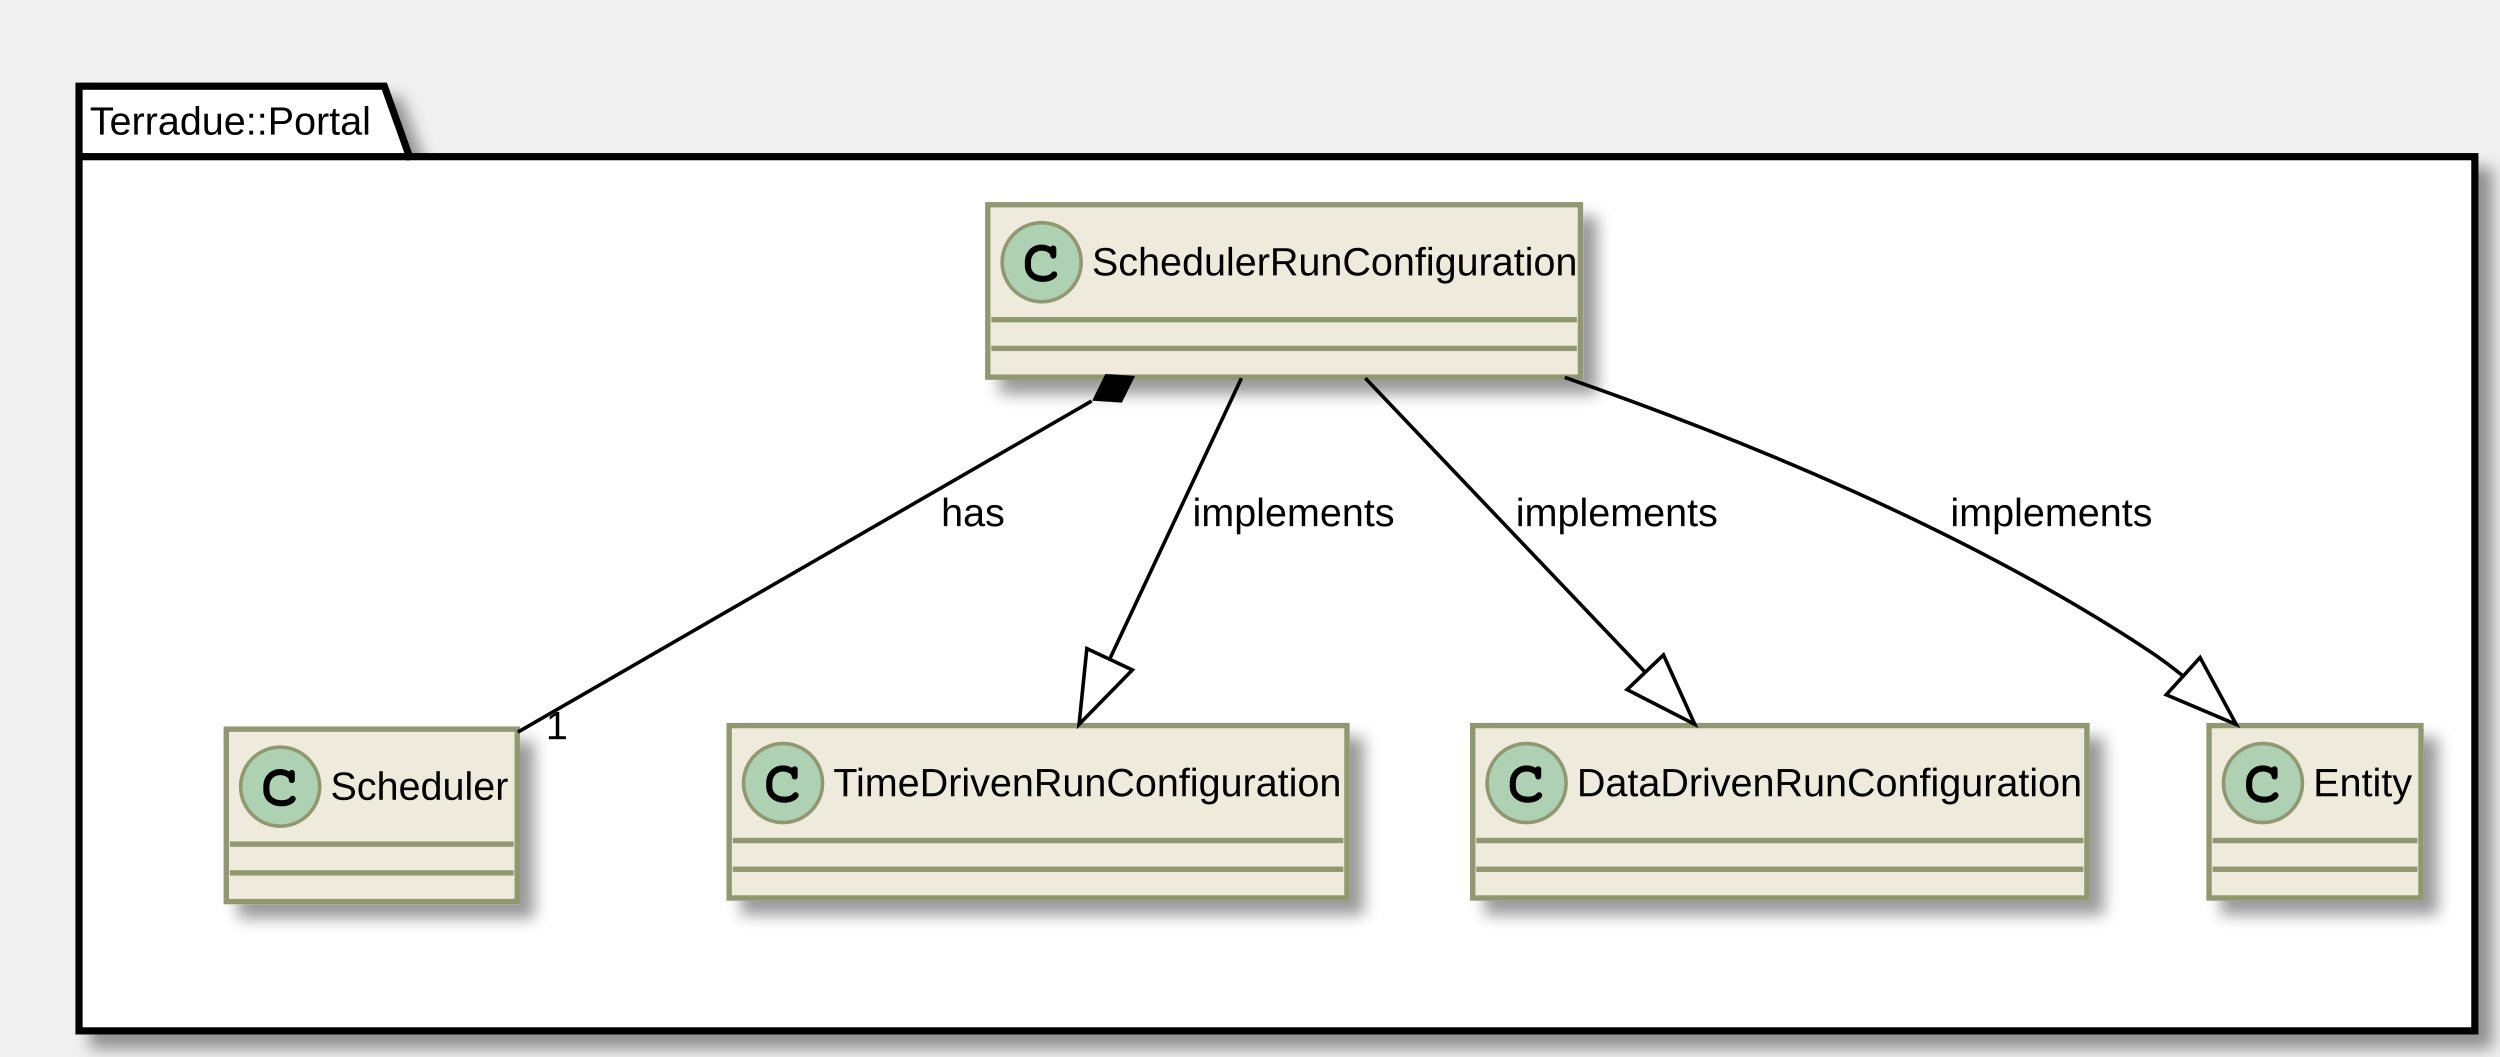
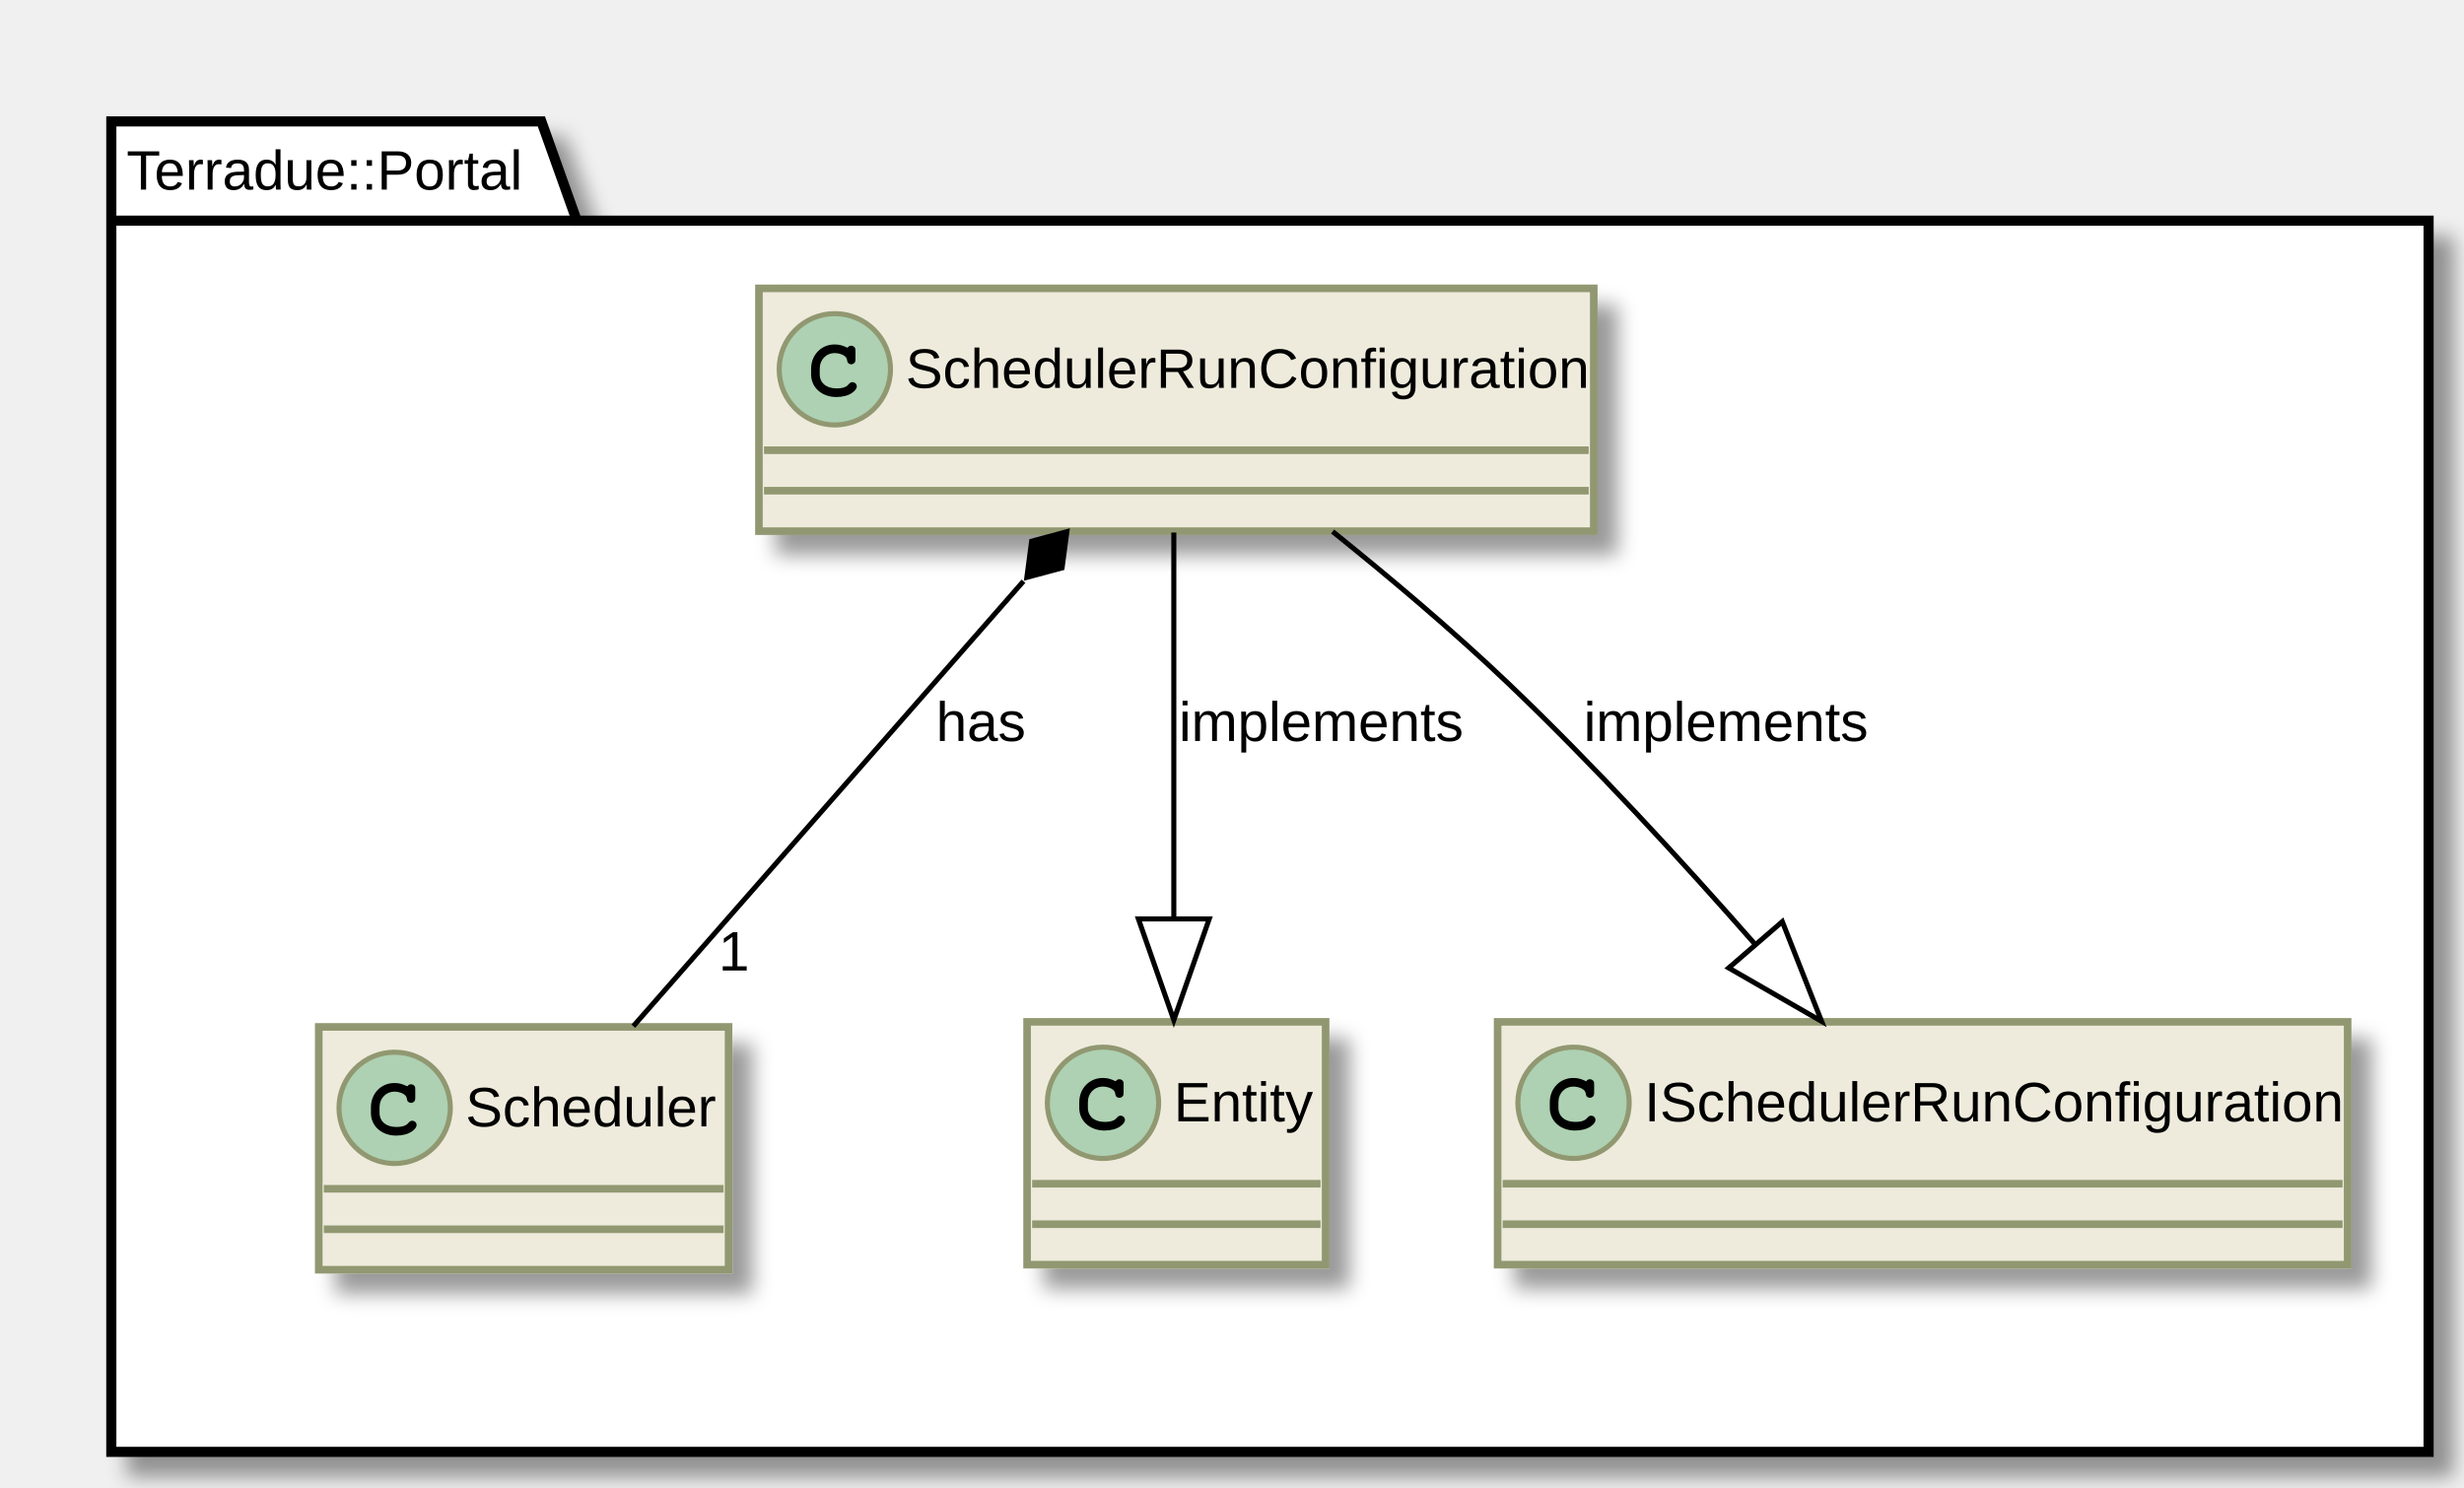
- <svg xmlns="http://www.w3.org/2000/svg" xmlns:xlink="http://www.w3.org/1999/xlink" height="294pt" style="width:696px;height:294px;" version="1.1" viewBox="0 0 696 294" width="696pt">
+ <svg xmlns="http://www.w3.org/2000/svg" xmlns:xlink="http://www.w3.org/1999/xlink" height="294pt" style="width:487px;height:294px;" version="1.1" viewBox="0 0 487 294" width="487pt">
  <defs>
    <filter height="300%" id="f1" width="300%" x="-1" y="-1">
      <feGaussianBlur result="blurOut" stdDeviation="2.0" />
      <feColorMatrix in="blurOut" result="blurOut2" type="matrix" values="0 0 0 0 0 0 0 0 0 0 0 0 0 0 0 0 0 0 .4 0" />
      <feOffset dx="4.0" dy="4.0" in="blurOut2" result="blurOut3" />
      <feBlend in="SourceGraphic" in2="blurOut3" mode="normal" />
    </filter>
  </defs>
  <g>
-     <polygon fill="#FFFFFF" filter="url(#f1)" points="22,24,107,24,114,43.618,689,43.618,689,287,22,287,22,24" style="stroke: #000000; stroke-width: 2.0;" />
+     <polygon fill="#FFFFFF" filter="url(#f1)" points="22,24,107,24,114,43.618,480,43.618,480,287,22,287,22,24" style="stroke: #000000; stroke-width: 2.0;" />
    <line style="stroke: #000000; stroke-width: 2.0;" x1="22" x2="114" y1="43.618" y2="43.618" />
    <text fill="#000000" font-family="Arial" font-size="11" lengthAdjust="spacingAndGlyphs" textLength="79" x="25" y="37.483">Terradue::Portal</text>
    <a target="_top" xlink:href="../information/classes/class_terradue_1_1_portal_1_1_scheduler_run_configuration.html" xlink:title="../information/classes/class_terradue_1_1_portal_1_1_scheduler_run_configuration.html">
-       <rect fill="#EEEBDC" filter="url(#f1)" height="48" style="stroke: #919871; stroke-width: 1.5;" width="165" x="275" y="57" />
-       <ellipse cx="290" cy="73" fill="#ADD1B2" rx="11" ry="11" style="stroke: #919871; stroke-width: 1.0;" />
-       <path d="M292.344,68.672 C291.406,68.234 290.812,68.094 289.938,68.094 C287.312,68.094 285.312,70.172 285.312,72.891 L285.312,74.016 C285.312,76.594 287.422,78.484 290.312,78.484 C291.531,78.484 292.688,78.188 293.438,77.641 C294.016,77.234 294.344,76.781 294.344,76.391 C294.344,75.938 293.953,75.547 293.484,75.547 C293.266,75.547 293.062,75.625 292.875,75.812 C292.422,76.297 292.422,76.297 292.234,76.391 C291.812,76.656 291.125,76.781 290.359,76.781 C288.312,76.781 287.016,75.688 287.016,73.984 L287.016,72.891 C287.016,71.109 288.266,69.797 290,69.797 C290.578,69.797 291.188,69.953 291.656,70.203 C292.141,70.484 292.312,70.703 292.406,71.109 C292.469,71.516 292.5,71.641 292.641,71.766 C292.781,71.906 293.016,72.016 293.234,72.016 C293.5,72.016 293.766,71.875 293.938,71.656 C294.047,71.5 294.078,71.312 294.078,70.891 L294.078,69.469 C294.078,69.031 294.062,68.906 293.969,68.75 C293.812,68.484 293.531,68.344 293.234,68.344 C292.938,68.344 292.734,68.438 292.516,68.75 L292.344,68.672 Z " />
-       <text fill="#000000" font-family="Arial" font-size="11" lengthAdjust="spacingAndGlyphs" textLength="133" x="304" y="76.674">SchedulerRunConfiguration</text>
-       <line style="stroke: #919871; stroke-width: 1.5;" x1="276" x2="439" y1="89" y2="89" />
-       <line style="stroke: #919871; stroke-width: 1.5;" x1="276" x2="439" y1="97" y2="97" />
+       <rect fill="#EEEBDC" filter="url(#f1)" height="48" style="stroke: #919871; stroke-width: 1.5;" width="165" x="150" y="57" />
+       <ellipse cx="165" cy="73" fill="#ADD1B2" rx="11" ry="11" style="stroke: #919871; stroke-width: 1.0;" />
+       <path d="M167.344,68.672 C166.406,68.234 165.812,68.094 164.938,68.094 C162.312,68.094 160.312,70.172 160.312,72.891 L160.312,74.016 C160.312,76.594 162.422,78.484 165.312,78.484 C166.531,78.484 167.688,78.188 168.438,77.641 C169.016,77.234 169.344,76.781 169.344,76.391 C169.344,75.938 168.953,75.547 168.484,75.547 C168.266,75.547 168.062,75.625 167.875,75.812 C167.422,76.297 167.422,76.297 167.234,76.391 C166.812,76.656 166.125,76.781 165.359,76.781 C163.312,76.781 162.016,75.688 162.016,73.984 L162.016,72.891 C162.016,71.109 163.266,69.797 165,69.797 C165.578,69.797 166.188,69.953 166.656,70.203 C167.141,70.484 167.312,70.703 167.406,71.109 C167.469,71.516 167.5,71.641 167.641,71.766 C167.781,71.906 168.016,72.016 168.234,72.016 C168.5,72.016 168.766,71.875 168.938,71.656 C169.047,71.5 169.078,71.312 169.078,70.891 L169.078,69.469 C169.078,69.031 169.062,68.906 168.969,68.75 C168.812,68.484 168.531,68.344 168.234,68.344 C167.938,68.344 167.734,68.438 167.516,68.75 L167.344,68.672 Z " />
+       <text fill="#000000" font-family="Arial" font-size="11" lengthAdjust="spacingAndGlyphs" textLength="133" x="179" y="76.674">SchedulerRunConfiguration</text>
+       <line style="stroke: #919871; stroke-width: 1.5;" x1="151" x2="314" y1="89" y2="89" />
+       <line style="stroke: #919871; stroke-width: 1.5;" x1="151" x2="314" y1="97" y2="97" />
    </a>
    <rect fill="#EEEBDC" filter="url(#f1)" height="48" style="stroke: #919871; stroke-width: 1.5;" width="81" x="63" y="203" />
    <ellipse cx="78" cy="219" fill="#ADD1B2" rx="11" ry="11" style="stroke: #919871; stroke-width: 1.0;" />
    <path d="M80.344,214.672 C79.406,214.234 78.812,214.094 77.938,214.094 C75.312,214.094 73.312,216.172 73.312,218.891 L73.312,220.016 C73.312,222.594 75.422,224.484 78.312,224.484 C79.531,224.484 80.688,224.188 81.438,223.641 C82.016,223.234 82.344,222.781 82.344,222.391 C82.344,221.938 81.953,221.547 81.484,221.547 C81.266,221.547 81.062,221.625 80.875,221.812 C80.422,222.297 80.422,222.297 80.234,222.391 C79.812,222.656 79.125,222.781 78.359,222.781 C76.312,222.781 75.016,221.688 75.016,219.984 L75.016,218.891 C75.016,217.109 76.266,215.797 78,215.797 C78.578,215.797 79.188,215.953 79.656,216.203 C80.141,216.484 80.312,216.703 80.406,217.109 C80.469,217.516 80.5,217.641 80.641,217.766 C80.781,217.906 81.016,218.016 81.234,218.016 C81.5,218.016 81.766,217.875 81.938,217.656 C82.047,217.5 82.078,217.312 82.078,216.891 L82.078,215.469 C82.078,215.031 82.062,214.906 81.969,214.75 C81.812,214.484 81.531,214.344 81.234,214.344 C80.938,214.344 80.734,214.438 80.516,214.75 L80.344,214.672 Z " />
    <text fill="#000000" font-family="Arial" font-size="11" lengthAdjust="spacingAndGlyphs" textLength="49" x="92" y="222.674">Scheduler</text>
    <line style="stroke: #919871; stroke-width: 1.5;" x1="64" x2="143" y1="235" y2="235" />
    <line style="stroke: #919871; stroke-width: 1.5;" x1="64" x2="143" y1="243" y2="243" />
-     <rect fill="#EEEBDC" filter="url(#f1)" height="48" style="stroke: #919871; stroke-width: 1.5;" width="172" x="203" y="202" />
+     <rect fill="#EEEBDC" filter="url(#f1)" height="48" style="stroke: #919871; stroke-width: 1.5;" width="59" x="203" y="202" />
    <ellipse cx="218" cy="218" fill="#ADD1B2" rx="11" ry="11" style="stroke: #919871; stroke-width: 1.0;" />
    <path d="M220.344,213.672 C219.406,213.234 218.812,213.094 217.938,213.094 C215.312,213.094 213.312,215.172 213.312,217.891 L213.312,219.016 C213.312,221.594 215.422,223.484 218.312,223.484 C219.531,223.484 220.688,223.188 221.438,222.641 C222.016,222.234 222.344,221.781 222.344,221.391 C222.344,220.938 221.953,220.547 221.484,220.547 C221.266,220.547 221.062,220.625 220.875,220.812 C220.422,221.297 220.422,221.297 220.234,221.391 C219.812,221.656 219.125,221.781 218.359,221.781 C216.312,221.781 215.016,220.688 215.016,218.984 L215.016,217.891 C215.016,216.109 216.266,214.797 218,214.797 C218.578,214.797 219.188,214.953 219.656,215.203 C220.141,215.484 220.312,215.703 220.406,216.109 C220.469,216.516 220.5,216.641 220.641,216.766 C220.781,216.906 221.016,217.016 221.234,217.016 C221.5,217.016 221.766,216.875 221.938,216.656 C222.047,216.5 222.078,216.312 222.078,215.891 L222.078,214.469 C222.078,214.031 222.062,213.906 221.969,213.75 C221.812,213.484 221.531,213.344 221.234,213.344 C220.938,213.344 220.734,213.438 220.516,213.75 L220.344,213.672 Z " />
-     <text fill="#000000" font-family="Arial" font-size="11" lengthAdjust="spacingAndGlyphs" textLength="140" x="232" y="221.674">TimeDrivenRunConfiguration</text>
-     <line style="stroke: #919871; stroke-width: 1.5;" x1="204" x2="374" y1="234" y2="234" />
-     <line style="stroke: #919871; stroke-width: 1.5;" x1="204" x2="374" y1="242" y2="242" />
-     <rect fill="#EEEBDC" filter="url(#f1)" height="48" style="stroke: #919871; stroke-width: 1.5;" width="171" x="410" y="202" />
-     <ellipse cx="425" cy="218" fill="#ADD1B2" rx="11" ry="11" style="stroke: #919871; stroke-width: 1.0;" />
-     <path d="M427.344,213.672 C426.406,213.234 425.812,213.094 424.938,213.094 C422.312,213.094 420.312,215.172 420.312,217.891 L420.312,219.016 C420.312,221.594 422.422,223.484 425.312,223.484 C426.531,223.484 427.688,223.188 428.438,222.641 C429.016,222.234 429.344,221.781 429.344,221.391 C429.344,220.938 428.953,220.547 428.484,220.547 C428.266,220.547 428.062,220.625 427.875,220.812 C427.422,221.297 427.422,221.297 427.234,221.391 C426.812,221.656 426.125,221.781 425.359,221.781 C423.312,221.781 422.016,220.688 422.016,218.984 L422.016,217.891 C422.016,216.109 423.266,214.797 425,214.797 C425.578,214.797 426.188,214.953 426.656,215.203 C427.141,215.484 427.312,215.703 427.406,216.109 C427.469,216.516 427.5,216.641 427.641,216.766 C427.781,216.906 428.016,217.016 428.234,217.016 C428.5,217.016 428.766,216.875 428.938,216.656 C429.047,216.5 429.078,216.312 429.078,215.891 L429.078,214.469 C429.078,214.031 429.062,213.906 428.969,213.75 C428.812,213.484 428.531,213.344 428.234,213.344 C427.938,213.344 427.734,213.438 427.516,213.75 L427.344,213.672 Z " />
-     <text fill="#000000" font-family="Arial" font-size="11" lengthAdjust="spacingAndGlyphs" textLength="139" x="439" y="221.674">DataDrivenRunConfiguration</text>
-     <line style="stroke: #919871; stroke-width: 1.5;" x1="411" x2="580" y1="234" y2="234" />
-     <line style="stroke: #919871; stroke-width: 1.5;" x1="411" x2="580" y1="242" y2="242" />
-     <rect fill="#EEEBDC" filter="url(#f1)" height="48" style="stroke: #919871; stroke-width: 1.5;" width="59" x="615" y="202" />
-     <ellipse cx="630" cy="218" fill="#ADD1B2" rx="11" ry="11" style="stroke: #919871; stroke-width: 1.0;" />
-     <path d="M632.344,213.672 C631.406,213.234 630.812,213.094 629.938,213.094 C627.312,213.094 625.312,215.172 625.312,217.891 L625.312,219.016 C625.312,221.594 627.422,223.484 630.312,223.484 C631.531,223.484 632.688,223.188 633.438,222.641 C634.016,222.234 634.344,221.781 634.344,221.391 C634.344,220.938 633.953,220.547 633.484,220.547 C633.266,220.547 633.062,220.625 632.875,220.812 C632.422,221.297 632.422,221.297 632.234,221.391 C631.812,221.656 631.125,221.781 630.359,221.781 C628.312,221.781 627.016,220.688 627.016,218.984 L627.016,217.891 C627.016,216.109 628.266,214.797 630,214.797 C630.578,214.797 631.188,214.953 631.656,215.203 C632.141,215.484 632.312,215.703 632.406,216.109 C632.469,216.516 632.5,216.641 632.641,216.766 C632.781,216.906 633.016,217.016 633.234,217.016 C633.5,217.016 633.766,216.875 633.938,216.656 C634.047,216.5 634.078,216.312 634.078,215.891 L634.078,214.469 C634.078,214.031 634.062,213.906 633.969,213.75 C633.812,213.484 633.531,213.344 633.234,213.344 C632.938,213.344 632.734,213.438 632.516,213.75 L632.344,213.672 Z " />
-     <text fill="#000000" font-family="Arial" font-size="11" lengthAdjust="spacingAndGlyphs" textLength="27" x="644" y="221.674">Entity</text>
-     <line style="stroke: #919871; stroke-width: 1.5;" x1="616" x2="673" y1="234" y2="234" />
-     <line style="stroke: #919871; stroke-width: 1.5;" x1="616" x2="673" y1="242" y2="242" />
-     <path d="M303.896,111.645 C256.25,139.14 187.365,178.892 144.167,203.821 " fill="none" style="stroke: #000000; stroke-width: 1.0;" />
-     <polygon fill="#000000" points="315.222,105.109,308.026,104.644,304.829,111.107,312.025,111.573,315.222,105.109" style="stroke: #000000; stroke-width: 1.0;" />
-     <text fill="#000000" font-family="Arial" font-size="11" lengthAdjust="spacingAndGlyphs" textLength="18" x="262" y="146.483">has</text>
-     <text fill="#000000" font-family="Arial" font-size="11" lengthAdjust="spacingAndGlyphs" textLength="6" x="151.961" y="205.79">1</text>
-     <path d="M345.618,105.27 C335.665,126.494 320.978,157.812 309.057,183.232 " fill="none" style="stroke: #000000; stroke-width: 1.0;" />
-     <polygon fill="none" points="315.248,186.516,300.419,201.651,302.573,180.571,315.248,186.516" style="stroke: #000000; stroke-width: 1.0;" />
-     <text fill="#000000" font-family="Arial" font-size="11" lengthAdjust="spacingAndGlyphs" textLength="55" x="332" y="146.483">implements</text>
-     <path d="M380.098,105.27 C401.293,127.54 433.064,160.922 457.829,186.944 " fill="none" style="stroke: #000000; stroke-width: 1.0;" />
-     <polygon fill="none" points="463.109,182.338,471.827,201.651,452.968,191.989,463.109,182.338" style="stroke: #000000; stroke-width: 1.0;" />
-     <text fill="#000000" font-family="Arial" font-size="11" lengthAdjust="spacingAndGlyphs" textLength="55" x="422" y="146.483">implements</text>
-     <path d="M435.63,105.071 C484.647,122.094 547.733,147.788 598,181 C601.286,183.171 604.539,185.597 607.706,188.167 " fill="none" style="stroke: #000000; stroke-width: 1.0;" />
-     <polygon fill="none" points="612.497,183.063,622.578,201.701,603.074,193.417,612.497,183.063" style="stroke: #000000; stroke-width: 1.0;" />
-     <text fill="#000000" font-family="Arial" font-size="11" lengthAdjust="spacingAndGlyphs" textLength="55" x="543" y="146.483">implements</text>
+     <text fill="#000000" font-family="Arial" font-size="11" lengthAdjust="spacingAndGlyphs" textLength="27" x="232" y="221.674">Entity</text>
+     <line style="stroke: #919871; stroke-width: 1.5;" x1="204" x2="261" y1="234" y2="234" />
+     <line style="stroke: #919871; stroke-width: 1.5;" x1="204" x2="261" y1="242" y2="242" />
+     <rect fill="#EEEBDC" filter="url(#f1)" height="48" style="stroke: #919871; stroke-width: 1.5;" width="168" x="296" y="202" />
+     <ellipse cx="311" cy="218" fill="#ADD1B2" rx="11" ry="11" style="stroke: #919871; stroke-width: 1.0;" />
+     <path d="M313.344,213.672 C312.406,213.234 311.812,213.094 310.938,213.094 C308.312,213.094 306.312,215.172 306.312,217.891 L306.312,219.016 C306.312,221.594 308.422,223.484 311.312,223.484 C312.531,223.484 313.688,223.188 314.438,222.641 C315.016,222.234 315.344,221.781 315.344,221.391 C315.344,220.938 314.953,220.547 314.484,220.547 C314.266,220.547 314.062,220.625 313.875,220.812 C313.422,221.297 313.422,221.297 313.234,221.391 C312.812,221.656 312.125,221.781 311.359,221.781 C309.312,221.781 308.016,220.688 308.016,218.984 L308.016,217.891 C308.016,216.109 309.266,214.797 311,214.797 C311.578,214.797 312.188,214.953 312.656,215.203 C313.141,215.484 313.312,215.703 313.406,216.109 C313.469,216.516 313.5,216.641 313.641,216.766 C313.781,216.906 314.016,217.016 314.234,217.016 C314.5,217.016 314.766,216.875 314.938,216.656 C315.047,216.5 315.078,216.312 315.078,215.891 L315.078,214.469 C315.078,214.031 315.062,213.906 314.969,213.75 C314.812,213.484 314.531,213.344 314.234,213.344 C313.938,213.344 313.734,213.438 313.516,213.75 L313.344,213.672 Z " />
+     <text fill="#000000" font-family="Arial" font-size="11" lengthAdjust="spacingAndGlyphs" textLength="136" x="325" y="221.674">ISchedulerRunConfiguration</text>
+     <line style="stroke: #919871; stroke-width: 1.5;" x1="297" x2="463" y1="234" y2="234" />
+     <line style="stroke: #919871; stroke-width: 1.5;" x1="297" x2="463" y1="242" y2="242" />
+     <path d="M202.286,114.892 C178.667,141.832 146.209,178.855 125.168,202.855 " fill="none" style="stroke: #000000; stroke-width: 1.0;" />
+     <polygon fill="#000000" points="210.863,105.109,203.9,106.984,202.952,114.132,209.916,112.258,210.863,105.109" style="stroke: #000000; stroke-width: 1.0;" />
+     <text fill="#000000" font-family="Arial" font-size="11" lengthAdjust="spacingAndGlyphs" textLength="18" x="185" y="146.483">has</text>
+     <text fill="#000000" font-family="Arial" font-size="11" lengthAdjust="spacingAndGlyphs" textLength="6" x="142.002" y="191.849">1</text>
+     <path d="M232,105.27 C232,125.972 232,156.276 232,181.343 " fill="none" style="stroke: #000000; stroke-width: 1.0;" />
+     <polygon fill="none" points="239,181.651,232,201.651,225,181.651,239,181.651" style="stroke: #000000; stroke-width: 1.0;" />
+     <text fill="#000000" font-family="Arial" font-size="11" lengthAdjust="spacingAndGlyphs" textLength="55" x="233" y="146.483">implements</text>
+     <path d="M263.384,105.069 C274.622,114.1 287.178,124.682 298,135 C314.942,151.153 332.474,170.238 346.957,186.748 " fill="none" style="stroke: #000000; stroke-width: 1.0;" />
+     <polygon fill="none" points="352.268,182.188,360.039,201.902,341.671,191.337,352.268,182.188" style="stroke: #000000; stroke-width: 1.0;" />
+     <text fill="#000000" font-family="Arial" font-size="11" lengthAdjust="spacingAndGlyphs" textLength="55" x="313" y="146.483">implements</text>
  </g>
</svg>
